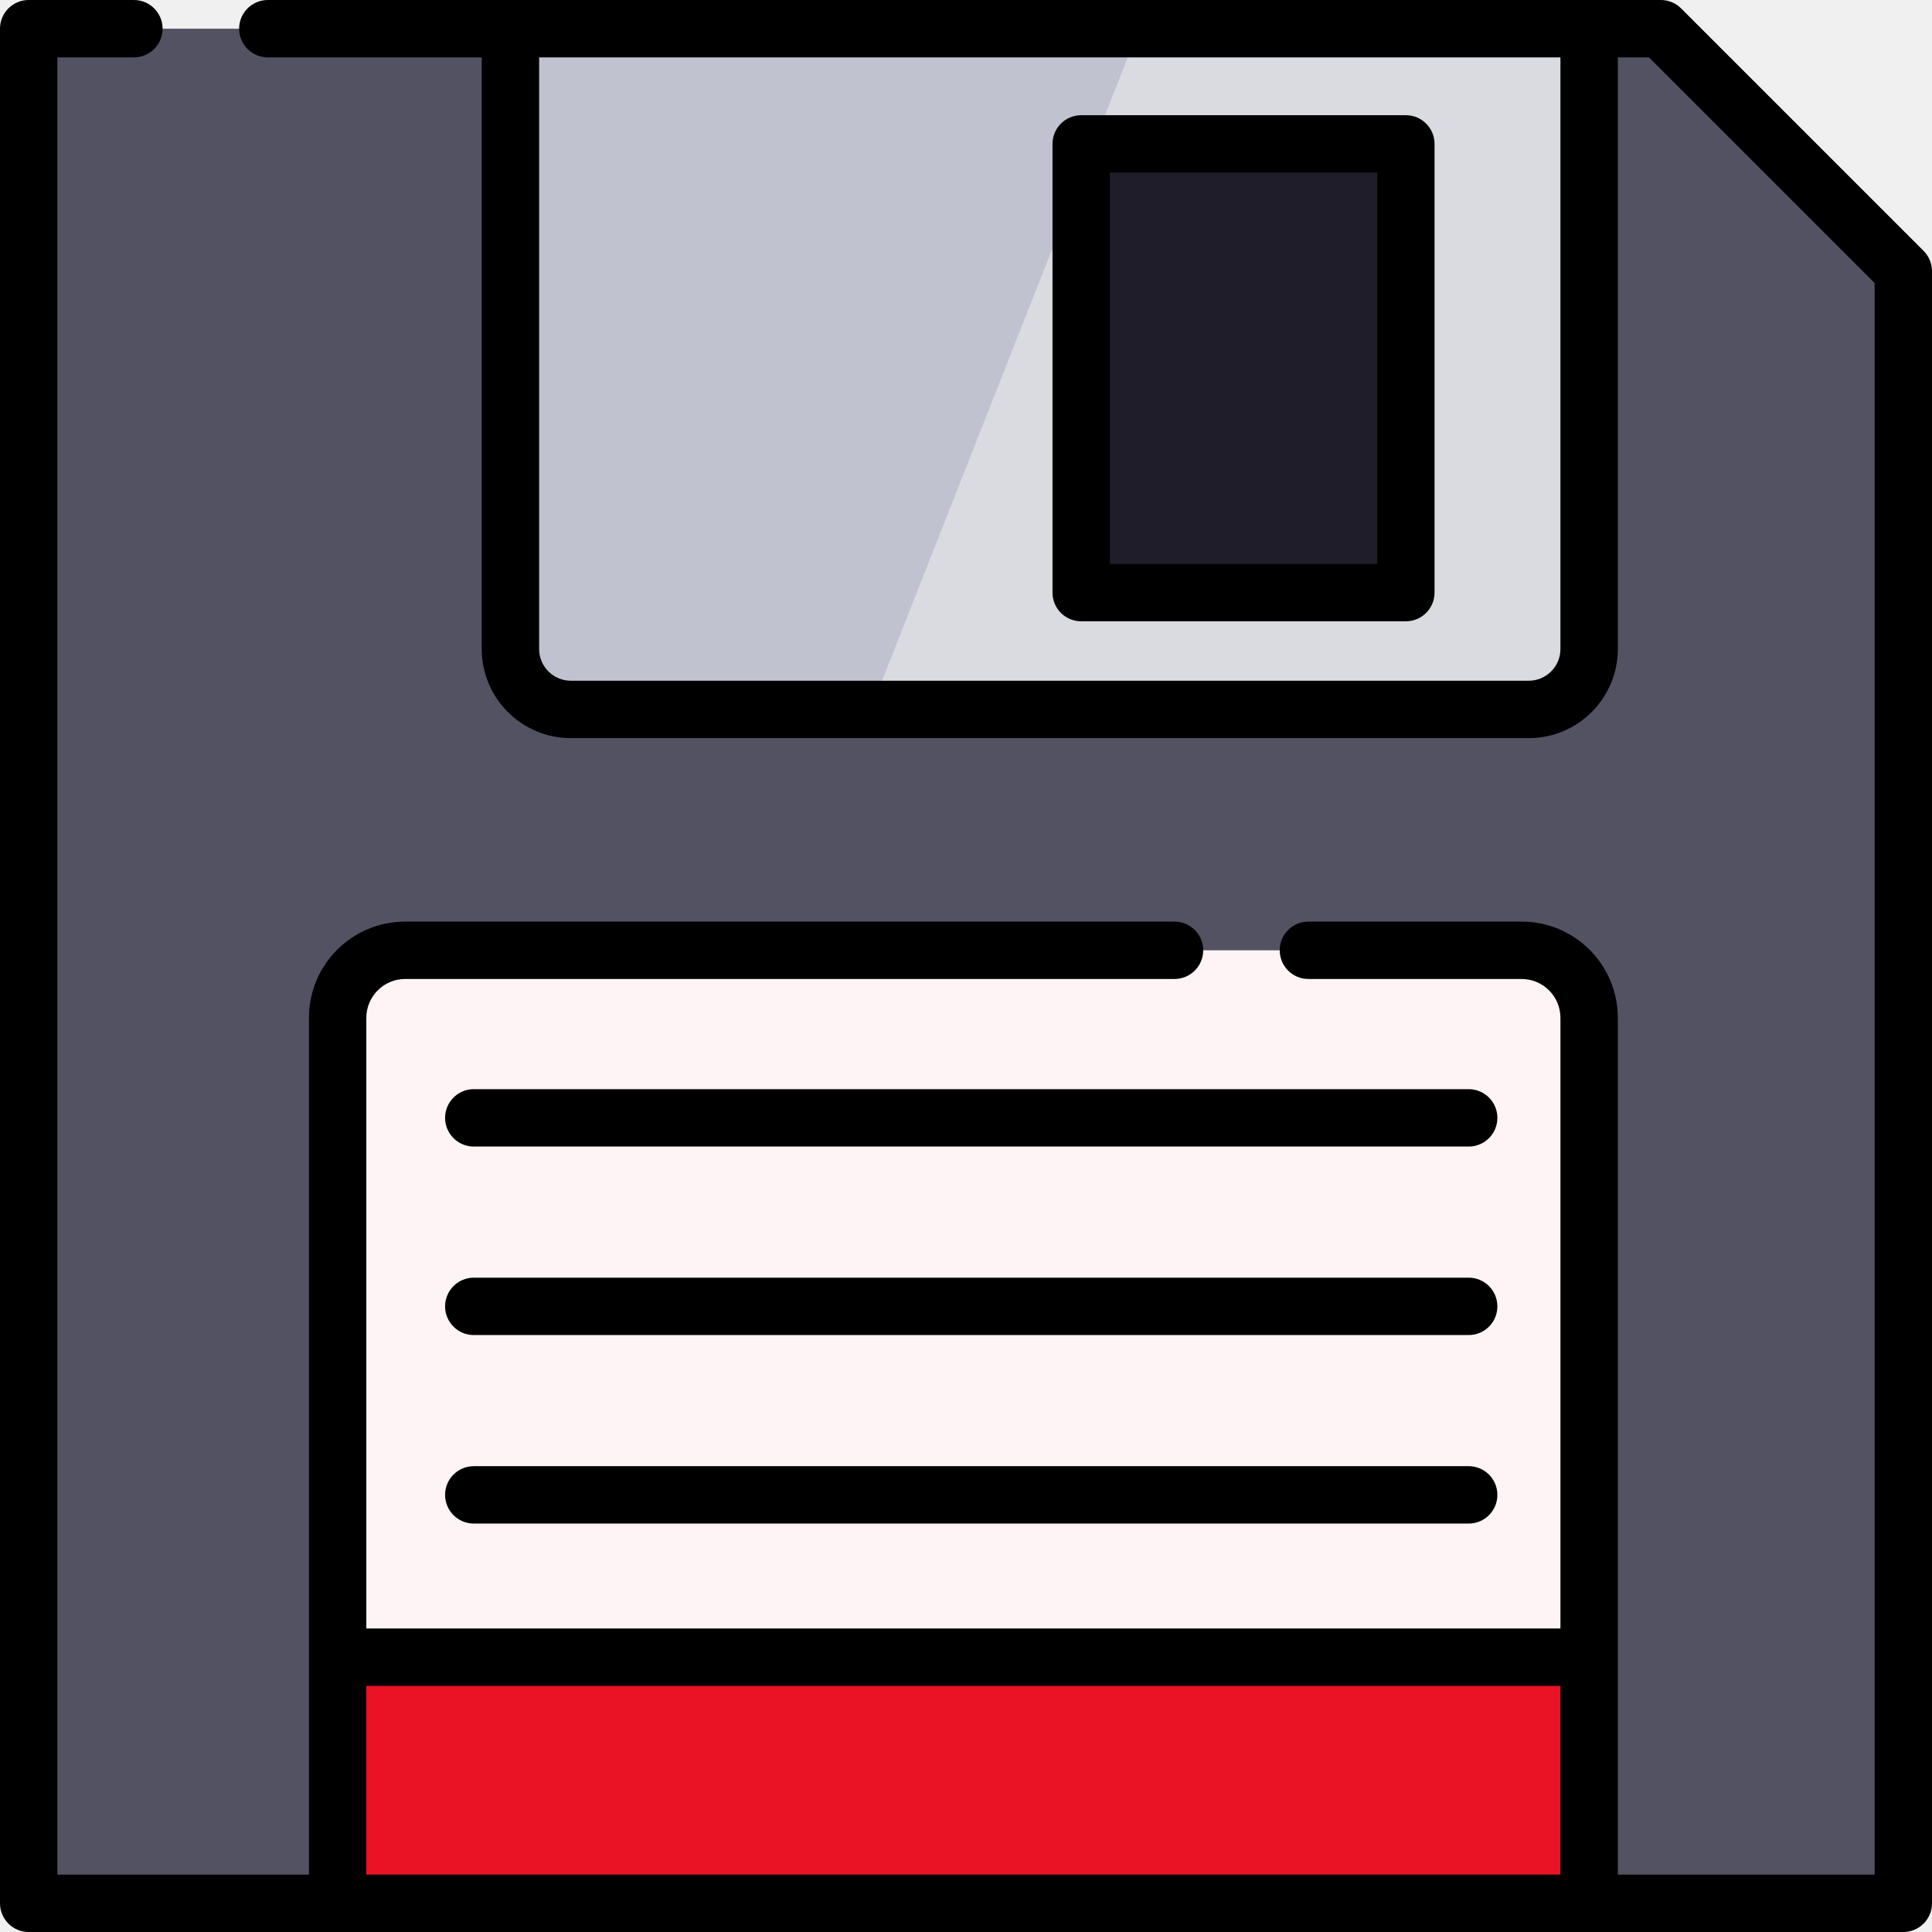
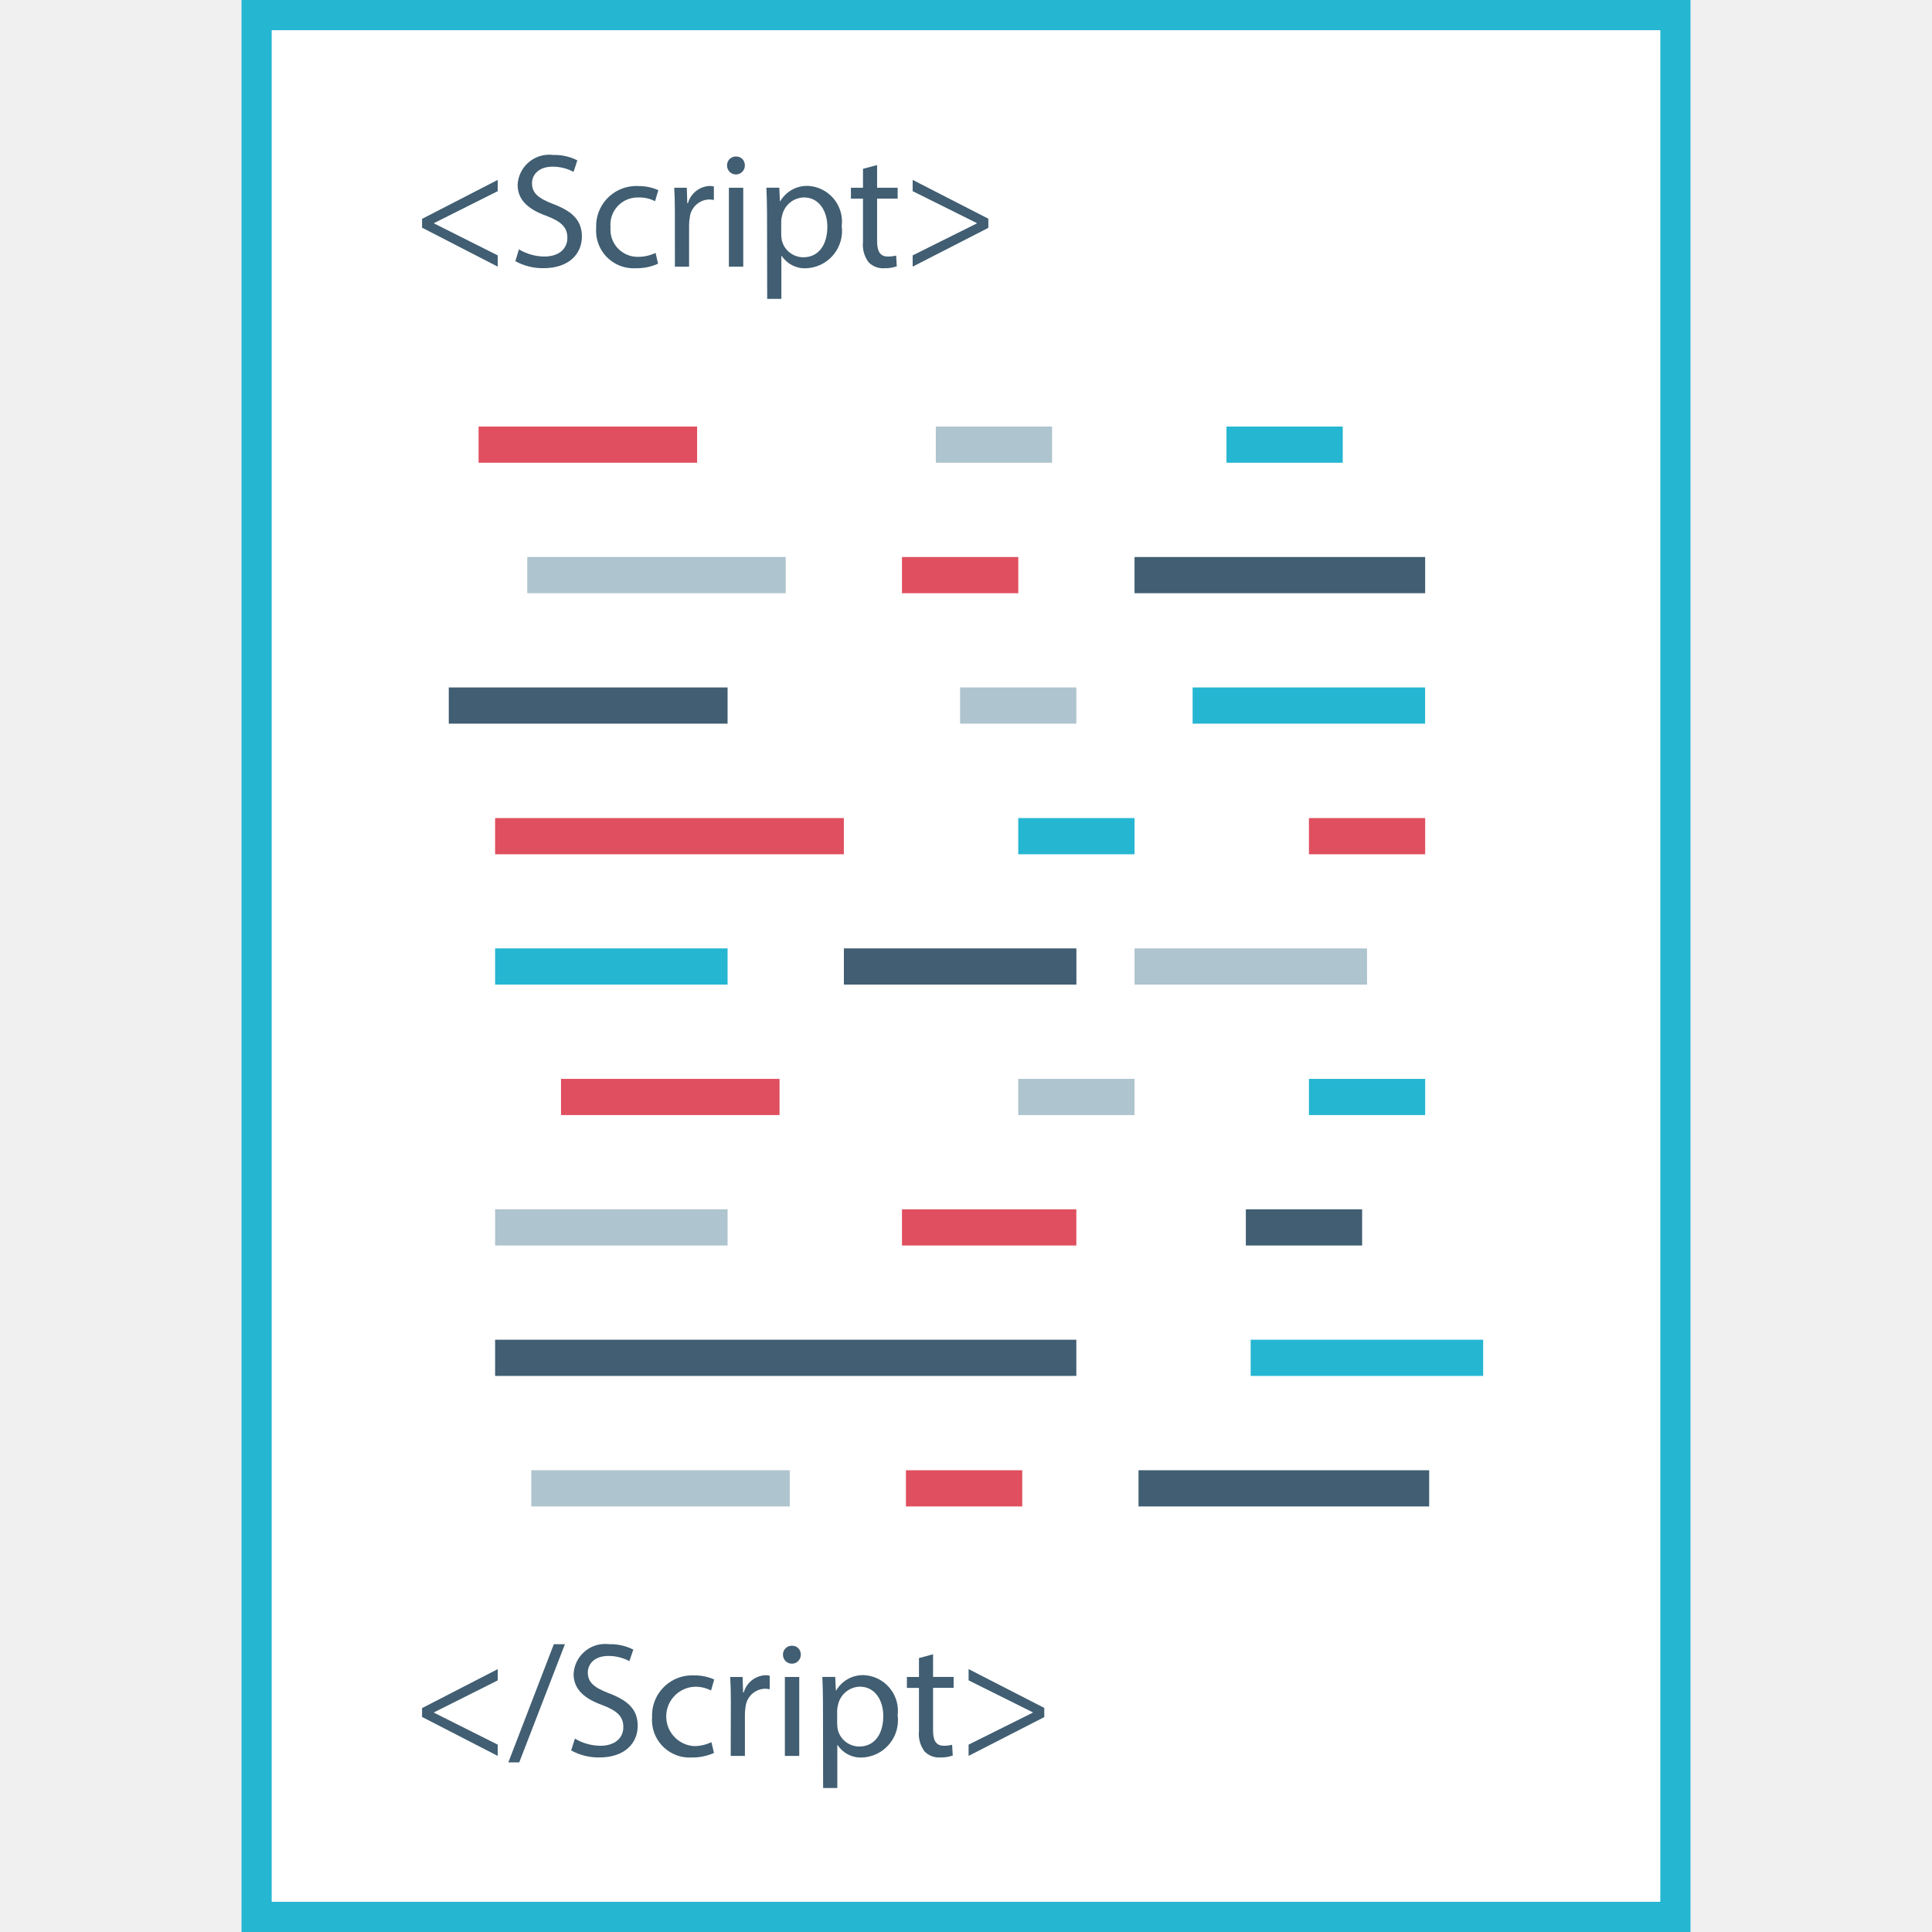
- <svg xmlns="http://www.w3.org/2000/svg" version="1.1" id="Capa_1" x="0px" y="0px" viewBox="0 0 512 512" style="enable-background:new 0 0 512 512;" xml:space="preserve">
-   <polygon style="fill:#525263;" points="440.137,7.604 7.604,7.604 7.604,504.396 504.396,504.396 504.396,71.864 " />
-   <path style="fill:#C0C2D0;" d="M421.131,7.603v164.398c0,8.841-7.158,15.999-15.999,15.999H151.271  c-8.831,0-15.999-7.158-15.999-15.999V7.603H421.131z" />
-   <path style="fill:#DADBE0;" d="M421.131,7.603v164.398c0,8.841-7.158,15.999-15.999,15.999H230.748L301.87,7.603  C301.87,7.603,421.131,7.603,421.131,7.603z" />
-   <path style="fill:#FFF4F5;" d="M403.23,251.837H107.382c-9.888,0-17.905,8.016-17.905,17.905v234.654h331.657V269.742  C421.135,259.854,413.118,251.837,403.23,251.837z" />
-   <rect x="89.473" y="439.174" style="fill:#EA1225;" width="331.654" height="65.222" />
-   <rect x="286.527" y="38.133" style="fill:#201D2B;" width="86.036" height="118.916" />
-   <path d="M389.217,288.639h-263.66c-4.199,0-7.604,3.405-7.604,7.604c0,4.199,3.405,7.604,7.604,7.604h263.661  c4.2,0,7.604-3.405,7.604-7.604C396.822,292.044,393.418,288.639,389.217,288.639z" />
-   <path d="M389.217,338.596h-263.66c-4.199,0-7.604,3.405-7.604,7.604s3.405,7.604,7.604,7.604h263.661c4.2,0,7.604-3.405,7.604-7.604  S393.418,338.596,389.217,338.596z" />
-   <path d="M389.217,388.552h-263.66c-4.199,0-7.604,3.405-7.604,7.604c0,4.199,3.405,7.604,7.604,7.604h263.661  c4.2,0,7.604-3.405,7.604-7.604C396.822,391.957,393.418,388.552,389.217,388.552z" />
-   <path d="M509.774,66.487l-64.26-64.26C444.088,0.801,442.153,0,440.137,0h-19.002H135.271H70.974c-4.199,0-7.604,3.405-7.604,7.604  l0,0c0,4.199,3.405,7.604,7.604,7.604h56.693v156.791c0,13.038,10.57,23.609,23.609,23.609h253.855  c13.038,0,23.608-10.57,23.608-23.608V15.208h8.249l59.805,59.805v421.78h-68.053v-227.05c0-14.088-11.42-25.509-25.509-25.509  h-56.486c-4.199,0-7.604,3.405-7.604,7.604l0,0c0,4.199,3.405,7.604,7.604,7.604h56.486c5.689,0,10.301,4.612,10.301,10.301V431.57  H97.081V269.742c0-5.689,4.612-10.301,10.301-10.301h203.875c4.199,0,7.604-3.405,7.604-7.604l0,0c0-4.199-3.405-7.604-7.604-7.604  H107.382c-14.088,0-25.509,11.42-25.509,25.509v227.05H15.208V15.208h20.279c4.199,0,7.604-3.405,7.604-7.604l0,0  C43.091,3.405,39.687,0,35.487,0H7.604C3.405,0,0,3.405,0,7.604v496.792C0,508.595,3.405,512,7.604,512h81.873h331.657h83.261  c4.199,0,7.604-3.405,7.604-7.604V71.864C512,69.847,511.199,67.912,509.774,66.487z M413.531,171.999  c0,4.632-3.769,8.401-8.4,8.401H151.276c-4.632,0-8.401-3.769-8.401-8.401V15.208h270.655L413.531,171.999L413.531,171.999z   M97.081,496.792v-50.014h316.449v50.014H97.081z" />
-   <path d="M286.528,164.653h86.036c4.2,0,7.604-3.405,7.604-7.604V38.133c0-4.199-3.404-7.604-7.604-7.604h-86.036  c-4.2,0-7.604,3.405-7.604,7.604v118.916C278.924,161.249,282.329,164.653,286.528,164.653z M294.132,45.737h70.828v103.708h-70.828  L294.132,45.737L294.132,45.737z" />
+ <svg xmlns="http://www.w3.org/2000/svg" version="1.1" id="Layer_1" x="0px" y="0px" viewBox="0 0 512 512" style="enable-background:new 0 0 512 512;" xml:space="preserve">
+   <rect x="68" y="4" style="fill:#FFFFFF;" width="376" height="504" />
+   <path style="fill:#25B6D2;" d="M440,8v496H72V8H440 M448,0H64v512h384V0z" />
+   <rect x="301.72" y="389.632" style="fill:#415E72;" width="77.024" height="9.592" />
+   <rect x="240.08" y="389.632" style="fill:#E04F5F;" width="30.824" height="9.592" />
+   <rect x="140.8" y="389.632" style="fill:#AEC4CE;" width="68.496" height="9.592" />
+   <rect x="330.16" y="320.48" style="fill:#415E72;" width="30.816" height="9.592" />
+   <rect x="239.032" y="320.48" style="fill:#E04F5F;" width="46.208" height="9.592" />
+   <rect x="131.208" y="320.48" style="fill:#AEC4CE;" width="61.608" height="9.592" />
+   <rect x="131.208" y="251.336" style="fill:#25B6D2;" width="61.608" height="9.592" />
+   <rect x="223.64" y="251.336" style="fill:#415E72;" width="61.616" height="9.592" />
+   <rect x="300.664" y="251.336" style="fill:#AEC4CE;" width="61.608" height="9.592" />
+   <rect x="346.88" y="285.912" style="fill:#25B6D2;" width="30.808" height="9.592" />
+   <rect x="269.848" y="285.912" style="fill:#AEC4CE;" width="30.816" height="9.592" />
+   <rect x="148.672" y="285.912" style="fill:#E04F5F;" width="57.912" height="9.592" />
+   <rect x="325.032" y="113.04" style="fill:#25B6D2;" width="30.808" height="9.592" />
+   <rect x="248" y="113.04" style="fill:#AEC4CE;" width="30.808" height="9.592" />
+   <rect x="126.824" y="113.04" style="fill:#E04F5F;" width="57.92" height="9.592" />
+   <rect x="131.208" y="355.04" style="fill:#415E72;" width="154.032" height="9.592" />
+   <rect x="331.44" y="355.04" style="fill:#25B6D2;" width="61.616" height="9.592" />
+   <rect x="346.88" y="216.8" style="fill:#E04F5F;" width="30.808" height="9.592" />
+   <rect x="269.848" y="216.8" style="fill:#25B6D2;" width="30.816" height="9.592" />
+   <rect x="131.208" y="216.8" style="fill:#E04F5F;" width="92.424" height="9.592" />
+   <rect x="300.664" y="147.616" style="fill:#415E72;" width="77.016" height="9.592" />
+   <rect x="239.032" y="147.616" style="fill:#E04F5F;" width="30.824" height="9.592" />
+   <rect x="139.728" y="147.616" style="fill:#AEC4CE;" width="68.496" height="9.592" />
+   <rect x="316.056" y="182.184" style="fill:#25B6D2;" width="61.616" height="9.592" />
+   <rect x="254.432" y="182.184" style="fill:#AEC4CE;" width="30.808" height="9.592" />
+   <g>
+     <rect x="118.928" y="182.184" style="fill:#415E72;" width="73.888" height="9.592" />
+     <path style="fill:#415E72;" d="M111.848,58l20.056-10.328v2.984l-16.896,8.472V59.2l16.896,8.48v2.984l-20.056-10.328   C111.848,60.336,111.848,58,111.848,58z" />
+     <path style="fill:#415E72;" d="M137.52,66.088c2.04,1.216,4.368,1.872,6.744,1.896c3.84,0,6.096-2.032,6.096-4.968   c0-2.728-1.552-4.28-5.496-5.792c-4.752-1.688-7.688-4.152-7.688-8.256c0.232-4.624,4.16-8.192,8.784-7.96   c0.216,0.008,0.424,0.032,0.64,0.056c2.216-0.064,4.424,0.424,6.4,1.432l-1,3.056c-1.696-0.912-3.6-1.384-5.528-1.384   c-4,0-5.488,2.4-5.488,4.368c0,2.72,1.768,4.064,5.792,5.6c4.92,1.896,7.432,4.28,7.432,8.552c0,4.504-3.328,8.384-10.192,8.384   c-2.6,0.032-5.16-0.608-7.44-1.856L137.52,66.088z" />
+     <path style="fill:#415E72;" d="M174.4,69.88c-1.888,0.848-3.944,1.256-6.008,1.208c-5.48,0.272-10.144-3.952-10.416-9.432   c-0.024-0.416-0.016-0.824,0.016-1.24c-0.272-5.864,4.256-10.832,10.12-11.112c0.36-0.016,0.72-0.016,1.08,0.008   c1.816-0.024,3.616,0.344,5.272,1.08l-0.864,2.936c-1.36-0.712-2.88-1.048-4.408-0.992c-3.976-0.128-7.296,2.992-7.424,6.968   c-0.008,0.312,0,0.624,0.032,0.936c-0.344,3.96,2.584,7.456,6.552,7.8c0.24,0.024,0.48,0.032,0.712,0.024   c1.616,0.008,3.208-0.352,4.664-1.04L174.4,69.88z" />
+     <path style="fill:#415E72;" d="M178.848,56.272c0-2.464-0.048-4.576-0.168-6.52h3.328l0.128,4.104h0.168   c0.736-2.616,3.072-4.464,5.792-4.576c0.368,0,0.736,0.04,1.088,0.136V53c-0.424-0.096-0.864-0.136-1.296-0.136   c-2.688,0.104-4.88,2.2-5.104,4.88c-0.104,0.584-0.16,1.184-0.168,1.776v11.144h-3.76L178.848,56.272z" />
+     <path style="fill:#415E72;" d="M197.392,43.872c0,1.304-1.056,2.36-2.36,2.36s-2.36-1.056-2.36-2.36   c-0.048-1.28,0.96-2.352,2.24-2.4c0.056,0,0.112,0,0.16,0c1.248-0.032,2.28,0.952,2.312,2.192   C197.4,43.736,197.4,43.8,197.392,43.872z M193.16,70.664V49.752h3.808v20.912H193.16z" />
+     <path style="fill:#415E72;" d="M203.272,56.576c0-2.68-0.088-4.84-0.168-6.832h3.416l0.168,3.584h0.088   c1.536-2.624,4.392-4.184,7.432-4.064c5.224,0.304,9.216,4.792,8.912,10.016c-0.016,0.208-0.032,0.408-0.056,0.616   c0.72,5.416-3.08,10.392-8.504,11.12c-0.336,0.048-0.664,0.072-1,0.08c-2.56,0.104-4.992-1.144-6.4-3.288h-0.088V79.2h-3.76   L203.272,56.576z M207.032,62.176c0.008,0.52,0.064,1.04,0.168,1.552c0.648,2.616,3.008,4.456,5.704,4.456   c4,0,6.352-3.28,6.352-8.08c0-4.192-2.2-7.784-6.216-7.784c-2.768,0.072-5.136,2.016-5.752,4.712   c-0.152,0.504-0.232,1.024-0.256,1.552V62.176z" />
+     <path style="fill:#415E72;" d="M232.44,43.744v6.008h5.448v2.888h-5.448v11.28c0,2.592,0.736,4.064,2.848,4.064   c0.744,0.008,1.48-0.08,2.2-0.256l0.168,2.848c-1.08,0.376-2.224,0.552-3.368,0.512c-1.536,0.088-3.04-0.496-4.112-1.6   c-1.16-1.568-1.68-3.512-1.472-5.448v-11.4h-3.2v-2.888h3.2v-5.016L232.44,43.744z" />
+     <path style="fill:#415E72;" d="M261.92,60.384l-20.056,10.28V67.68l17.024-8.48v-0.072l-17.024-8.472v-2.984L261.92,57.96   L261.92,60.384L261.92,60.384z" />
+     <path style="fill:#415E72;" d="M111.848,452.664l20.056-10.328v2.984l-16.896,8.472v0.088l16.896,8.472v2.984l-20.056-10.328   L111.848,452.664z" />
+     <path style="fill:#415E72;" d="M134.712,467.056l12.064-31.328h2.936L137.6,467.056H134.712z" />
+     <path style="fill:#415E72;" d="M152.352,460.752c2.04,1.216,4.368,1.872,6.744,1.896c3.84,0,6.096-2.032,6.096-4.968   c0-2.728-1.552-4.28-5.496-5.792c-4.752-1.688-7.688-4.152-7.688-8.256c0.232-4.624,4.16-8.192,8.784-7.96   c0.216,0.008,0.424,0.032,0.64,0.056c2.216-0.064,4.424,0.424,6.4,1.432l-1.04,3.064c-1.696-0.912-3.6-1.384-5.528-1.384   c-4,0-5.488,2.4-5.488,4.368c0,2.72,1.768,4.064,5.792,5.6c4.92,1.896,7.432,4.28,7.432,8.552c0,4.504-3.328,8.384-10.192,8.384   c-2.6,0.032-5.16-0.608-7.44-1.856L152.352,460.752z" />
+     <path style="fill:#415E72;" d="M189.216,464.544c-1.888,0.848-3.944,1.256-6.008,1.208c-5.48,0.272-10.144-3.952-10.416-9.432   c-0.024-0.416-0.016-0.824,0.016-1.24c-0.264-5.864,4.28-10.824,10.144-11.088c0.352-0.016,0.704-0.016,1.048,0.008   c1.816-0.024,3.616,0.344,5.272,1.08l-0.84,2.92c-1.368-0.712-2.896-1.056-4.432-0.992c-4.344,0.24-7.672,3.96-7.432,8.304   c0.216,3.96,3.352,7.144,7.304,7.424c1.616,0.008,3.208-0.352,4.664-1.04L189.216,464.544z" />
+     <path style="fill:#415E72;" d="M193.68,450.936c0-2.464-0.048-4.576-0.168-6.52h3.288l0.128,4.104h0.168   c0.736-2.616,3.072-4.464,5.792-4.576c0.368,0,0.736,0.04,1.088,0.136v3.584c-0.424-0.096-0.864-0.136-1.296-0.136   c-2.688,0.104-4.88,2.2-5.104,4.88c-0.104,0.584-0.16,1.184-0.168,1.776v11.152h-3.76L193.68,450.936z" />
+     <path style="fill:#415E72;" d="M212.216,438.536c0,1.304-1.056,2.36-2.36,2.36s-2.36-1.056-2.36-2.36   c-0.048-1.28,0.96-2.352,2.24-2.4c0.056,0,0.112,0,0.16,0c1.248-0.032,2.28,0.952,2.312,2.192   C212.224,438.4,212.224,438.464,212.216,438.536z M208,465.328v-20.912h3.808v20.912H208z" />
+     <path style="fill:#415E72;" d="M218.096,451.24c0-2.68-0.088-4.84-0.168-6.832h3.416l0.168,3.584h0.088   c1.536-2.624,4.392-4.184,7.432-4.064c5.224,0.304,9.216,4.792,8.912,10.016c-0.016,0.208-0.032,0.408-0.056,0.616   c0.72,5.416-3.08,10.392-8.504,11.12c-0.336,0.048-0.664,0.072-1,0.08c-2.56,0.104-4.992-1.144-6.4-3.288h-0.088v11.368h-3.76   L218.096,451.24z M221.856,456.84c0.008,0.52,0.064,1.04,0.168,1.552c0.648,2.616,3.008,4.456,5.704,4.456   c4,0,6.352-3.28,6.352-8.08c0-4.192-2.2-7.784-6.216-7.784c-2.768,0.072-5.136,2.016-5.752,4.712   c-0.152,0.504-0.232,1.024-0.256,1.552V456.84z" />
+     <path style="fill:#415E72;" d="M247.272,438.4v6.008h5.448v2.888h-5.448v11.28c0,2.592,0.736,4.064,2.848,4.064   c0.744,0.008,1.48-0.08,2.2-0.256l0.168,2.848c-1.08,0.376-2.224,0.552-3.368,0.512c-1.536,0.088-3.04-0.496-4.112-1.6   c-1.16-1.568-1.68-3.512-1.472-5.448v-11.392h-3.2v-2.888h3.2V439.4L247.272,438.4z" />
+     <path style="fill:#415E72;" d="M276.744,455.048l-20.056,10.28v-2.984l17.024-8.472v-0.088l-17.024-8.472v-2.984l20.056,10.288   V455.048z" />
+   </g>
  <g>
</g>
  <g>
</g>
  <g>
</g>
  <g>
</g>
  <g>
</g>
  <g>
</g>
  <g>
</g>
  <g>
</g>
  <g>
</g>
  <g>
</g>
  <g>
</g>
  <g>
</g>
  <g>
</g>
  <g>
</g>
  <g>
</g>
</svg>
